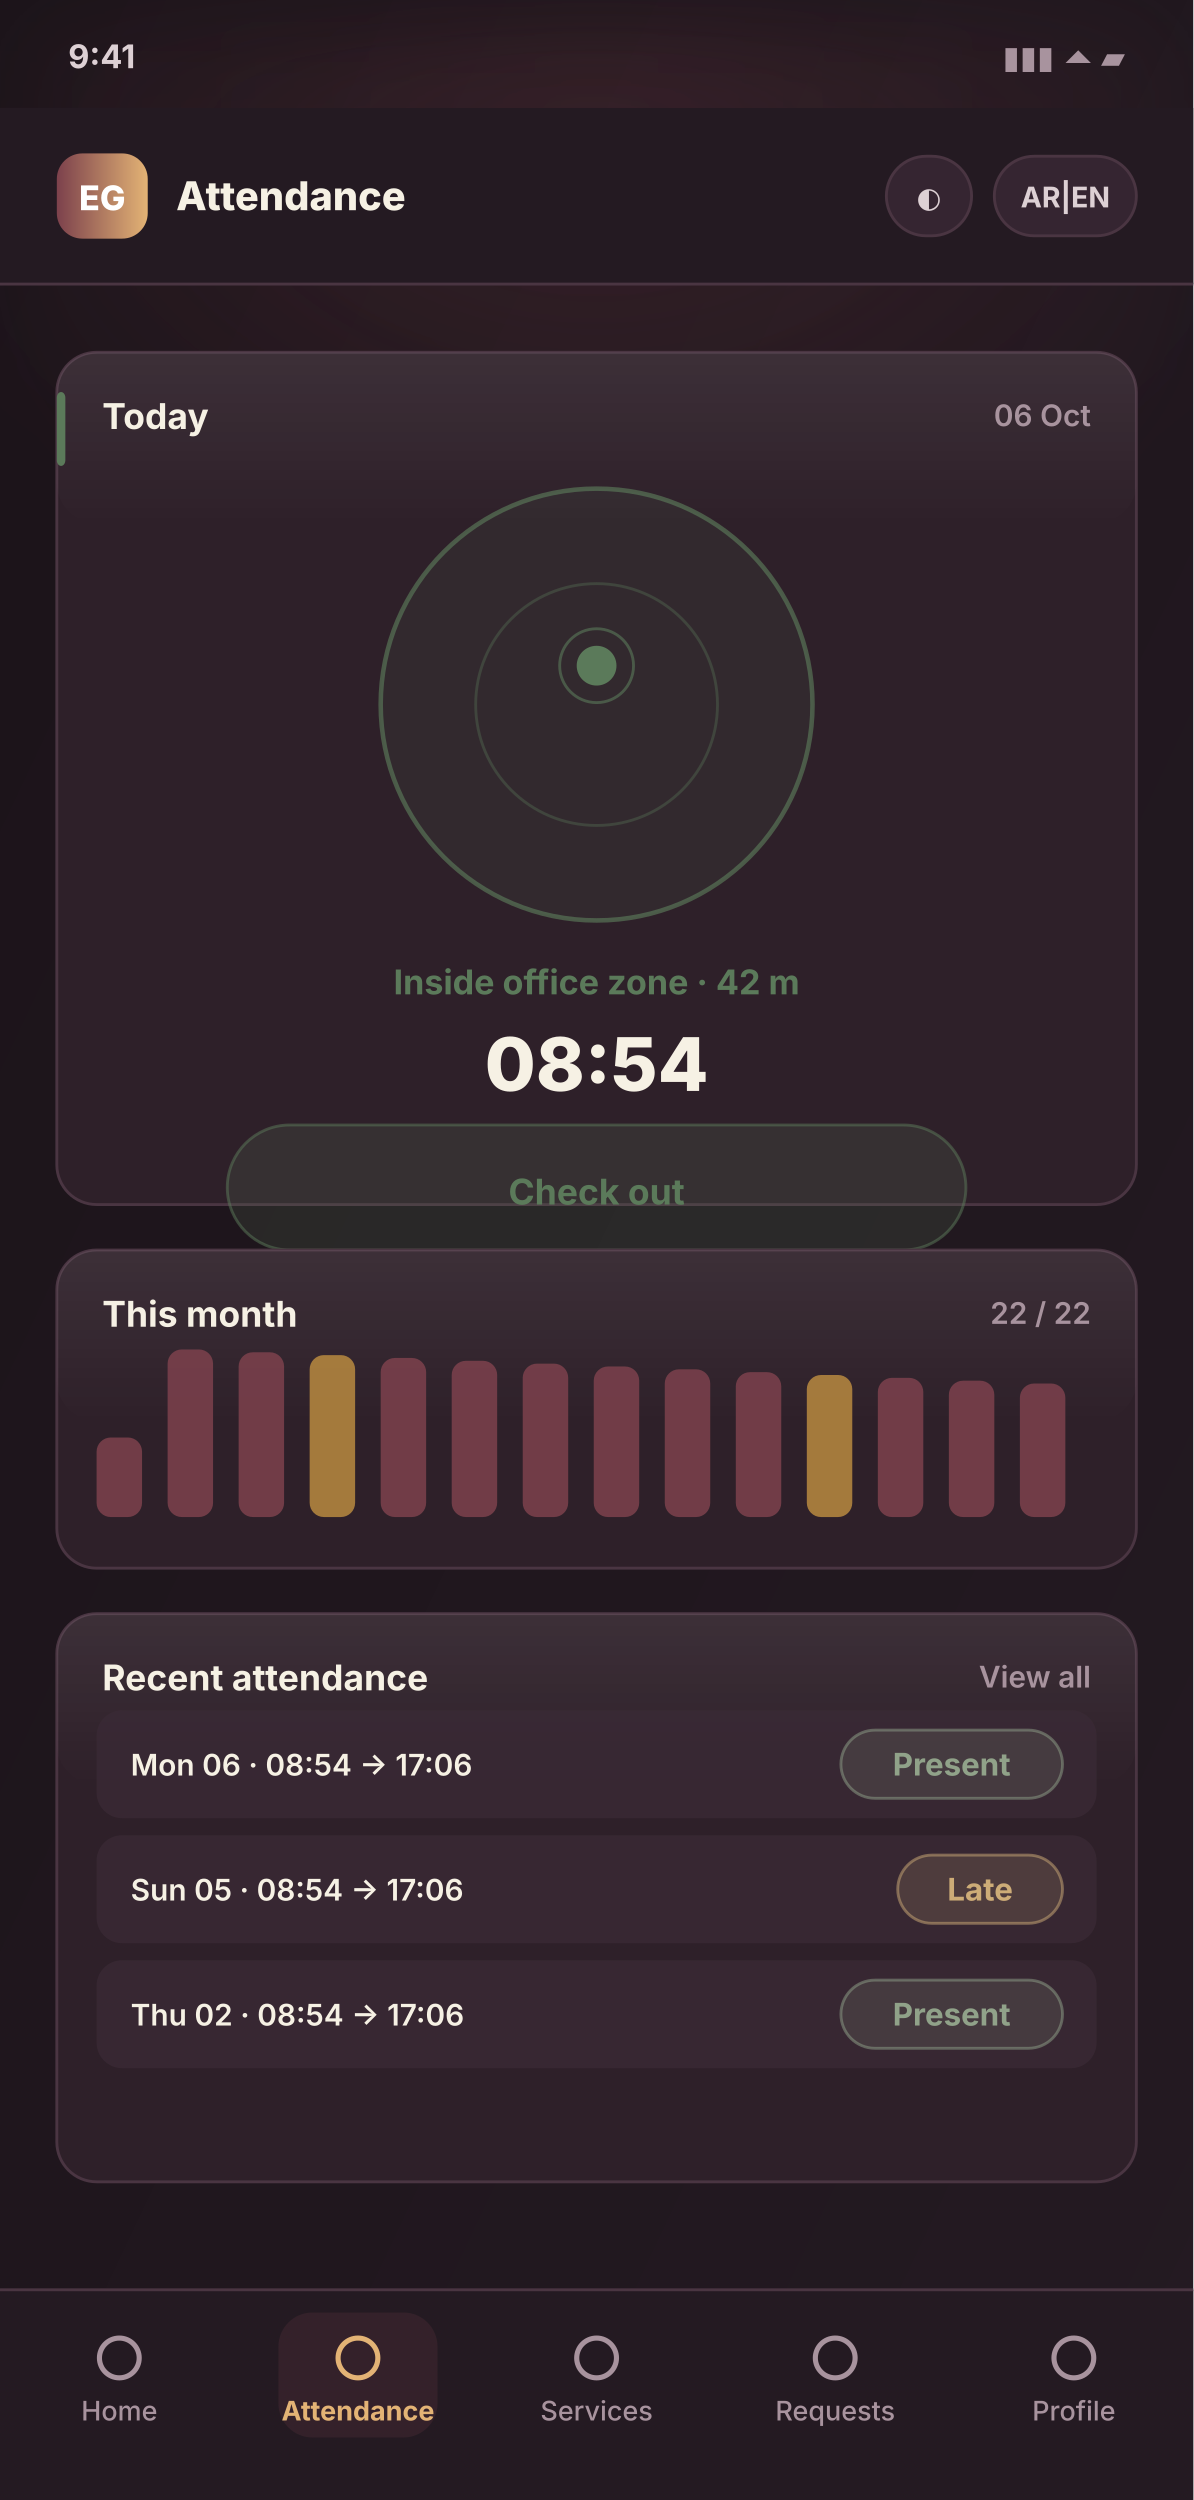
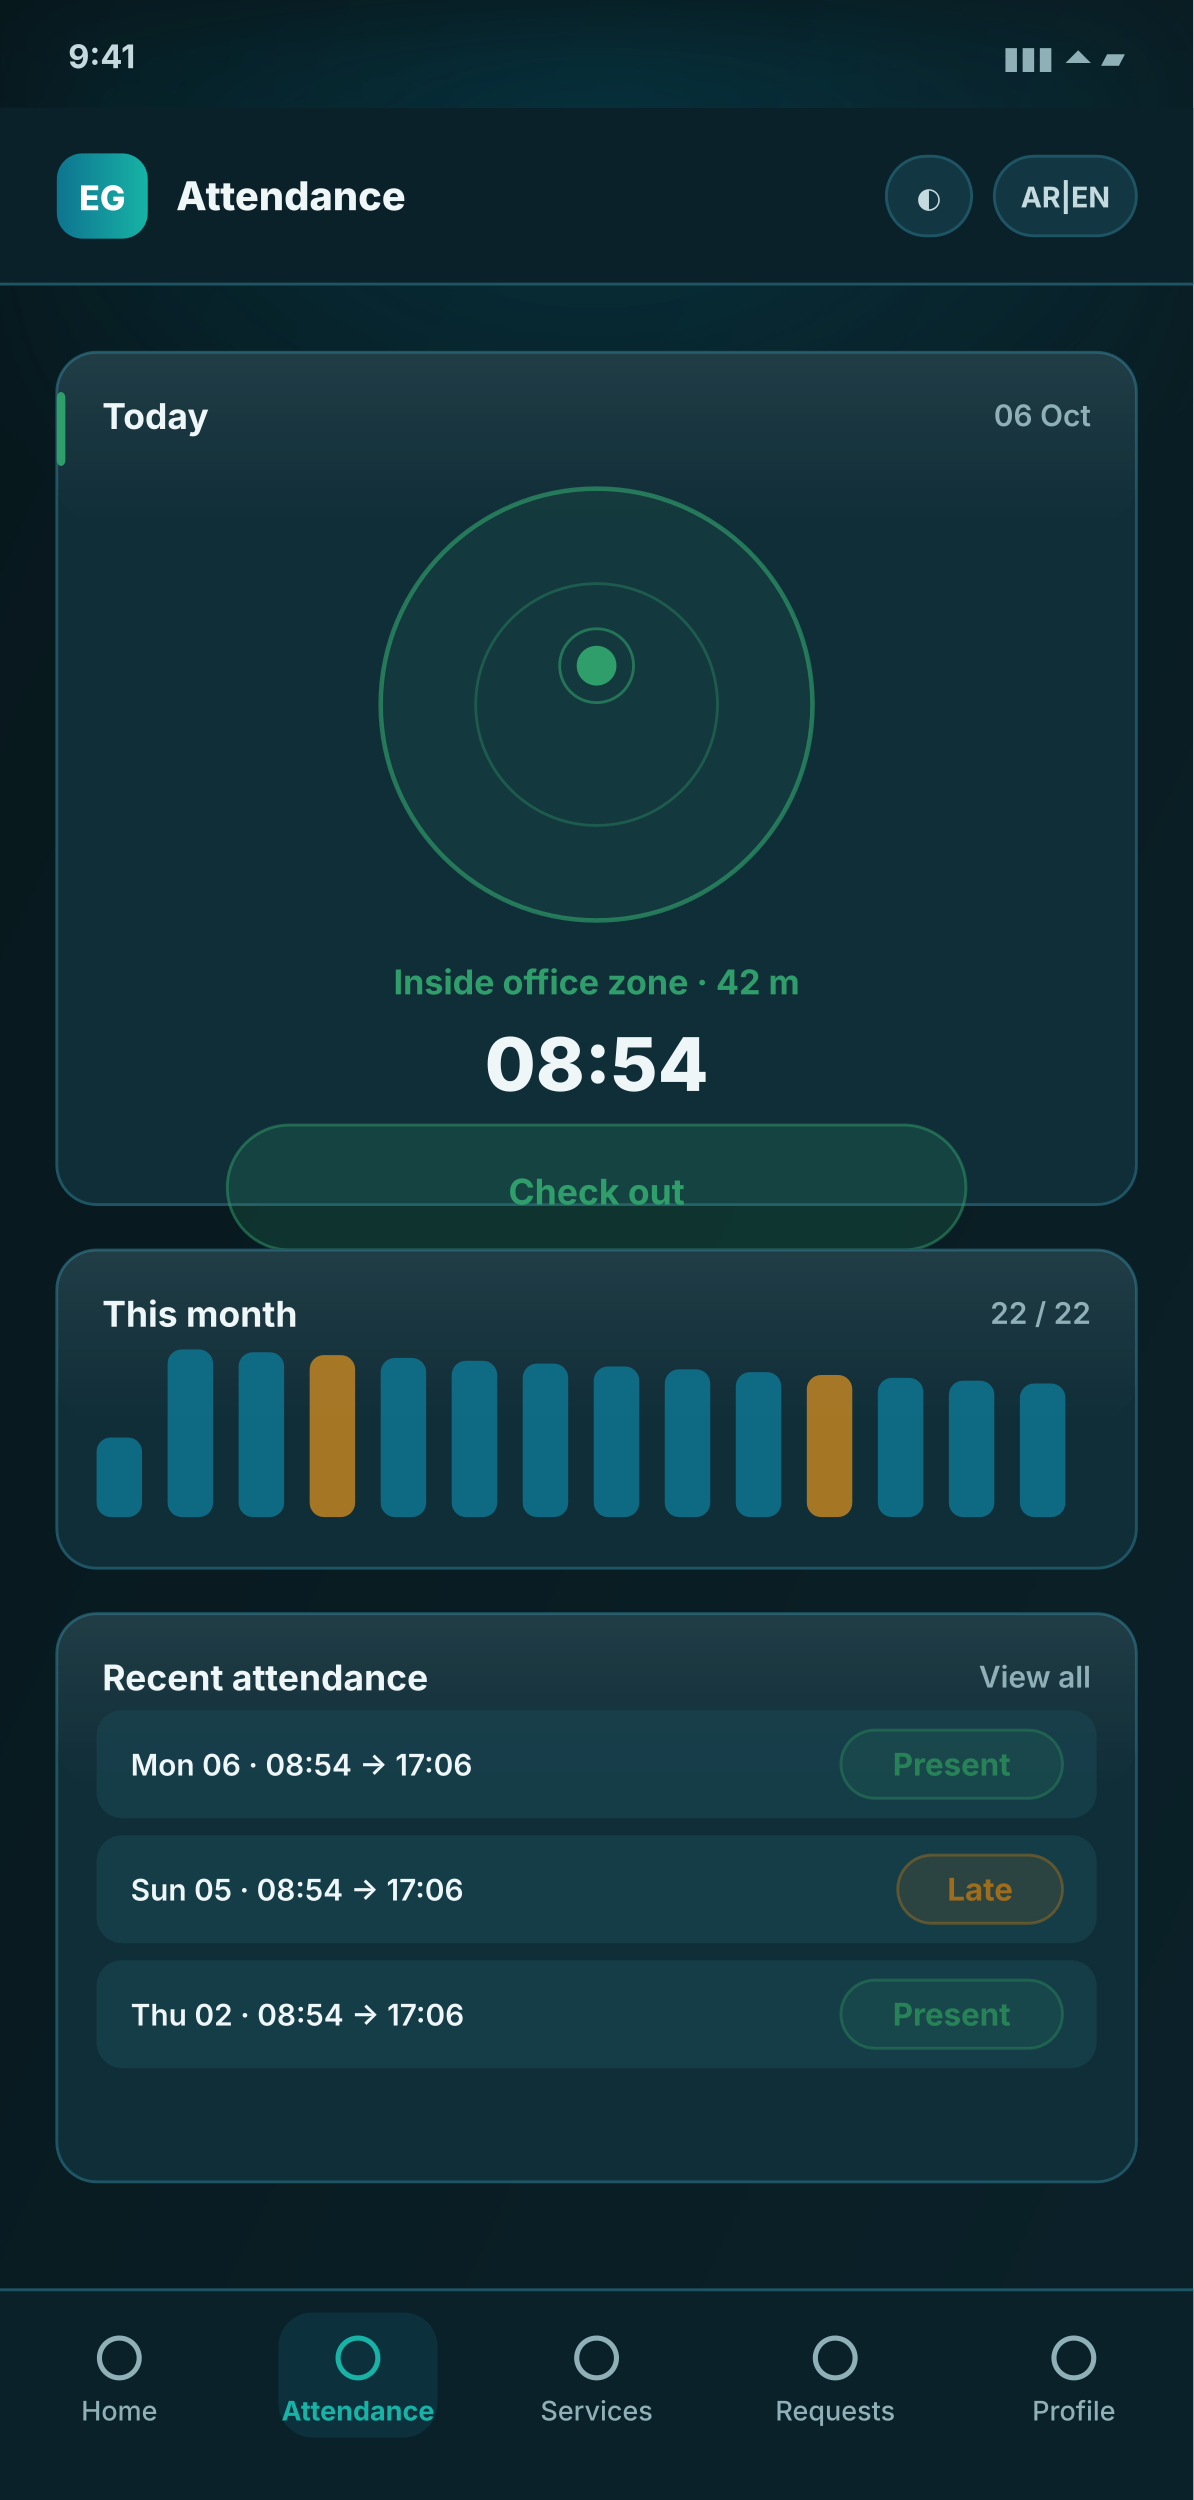
<svg xmlns="http://www.w3.org/2000/svg" viewBox="0 0 420 880" width="420" height="880" role="img">
  <defs>
    <linearGradient id="bg" x1="0" y1="0" x2="1" y2="1">
-       <stop offset="0" stop-color="#1b1319" />
-       <stop offset="1" stop-color="#241a22" />
+       <stop offset="0" stop-color="#07171c" />
+       <stop offset="1" stop-color="#0b2129" />
    </linearGradient>
    <linearGradient id="acc" x1="0" y1="0" x2="1" y2="0">
-       <stop offset="0" stop-color="#7c414c" />
-       <stop offset="1" stop-color="#e3b375" />
+       <stop offset="0" stop-color="#0e7490" />
+       <stop offset="1" stop-color="#17b3a6" />
    </linearGradient>
    <linearGradient id="sheen" x1="0" y1="0" x2="0" y2="1">
      <stop offset="0" stop-color="#ffffff" stop-opacity="0.07" />
      <stop offset="1" stop-color="#ffffff" stop-opacity="0" />
    </linearGradient>
    <radialGradient id="glow" cx="0.5" cy="0.5" r="0.5">
-       <stop offset="0" stop-color="#7c414c" stop-opacity="0.38" />
-       <stop offset="1" stop-color="#7c414c" stop-opacity="0" />
+       <stop offset="0" stop-color="#0e7490" stop-opacity="0.38" />
+       <stop offset="1" stop-color="#0e7490" stop-opacity="0" />
    </radialGradient>
    <filter id="soft" x="-30%" y="-30%" width="160%" height="160%">
      <feGaussianBlur stdDeviation="22" />
    </filter>
  </defs>
  <rect width="420" height="880" fill="url(#bg)" />
  <ellipse cx="210.0" cy="40" rx="260" ry="180" fill="url(#glow)" filter="url(#soft)" opacity="0.7" />
-   <text x="24" y="24" font-family="Inter,'Segoe UI',system-ui,sans-serif" font-size="11.5" font-weight="700" fill="#ddd0d4" text-anchor="start">9:41</text>
-   <text x="396" y="24" font-family="Inter,'Segoe UI',system-ui,sans-serif" font-size="11" font-weight="700" fill="#a8939e" text-anchor="end">▮▮▮  ⏶  ▰</text>
-   <rect x="0" y="38" width="420" height="62" rx="0" fill="#241a22" />
-   <line x1="0" y1="100" x2="420" y2="100" stroke="#4a3542" stroke-width="1" />
+   <text x="24" y="24" font-family="Inter,'Segoe UI',system-ui,sans-serif" font-size="11.5" font-weight="700" fill="#c4dade" text-anchor="start">9:41</text>
+   <text x="396" y="24" font-family="Inter,'Segoe UI',system-ui,sans-serif" font-size="11" font-weight="700" fill="#8fb0b7" text-anchor="end">▮▮▮  ⏶  ▰</text>
+   <rect x="0" y="38" width="420" height="62" rx="0" fill="#0b2129" />
+   <line x1="0" y1="100" x2="420" y2="100" stroke="#1e5565" stroke-width="1" />
  <rect x="20" y="54" width="32" height="30" rx="9" fill="url(#acc)" />
  <text x="36" y="74" font-family="Inter,'Segoe UI',system-ui,sans-serif" font-size="12" font-weight="800" fill="#fff" text-anchor="middle">EG</text>
-   <text x="62" y="74" font-family="Inter,'Segoe UI',system-ui,sans-serif" font-size="14" font-weight="800" fill="#f6f1e4" text-anchor="start">Attendance</text>
-   <rect x="350" y="55" width="50" height="28" rx="14" fill="#352531" stroke="#4a3542" stroke-width="1" />
-   <text x="375" y="73" font-family="Inter,'Segoe UI',system-ui,sans-serif" font-size="10" font-weight="700" fill="#ddd0d4" text-anchor="middle">AR|EN</text>
-   <rect x="312" y="55" width="30" height="28" rx="14" fill="#352531" stroke="#4a3542" stroke-width="1" />
-   <text x="327" y="73" font-family="Inter,'Segoe UI',system-ui,sans-serif" font-size="10" font-weight="700" fill="#ddd0d4" text-anchor="middle">◐</text>
-   <rect x="20" y="124" width="380" height="300" rx="14" fill="#2e2029" stroke="#4a3542" stroke-width="1" />
+   <text x="62" y="74" font-family="Inter,'Segoe UI',system-ui,sans-serif" font-size="14" font-weight="800" fill="#eef6f7" text-anchor="start">Attendance</text>
+   <rect x="350" y="55" width="50" height="28" rx="14" fill="#123742" stroke="#1e5565" stroke-width="1" />
+   <text x="375" y="73" font-family="Inter,'Segoe UI',system-ui,sans-serif" font-size="10" font-weight="700" fill="#c4dade" text-anchor="middle">AR|EN</text>
+   <rect x="312" y="55" width="30" height="28" rx="14" fill="#123742" stroke="#1e5565" stroke-width="1" />
+   <text x="327" y="73" font-family="Inter,'Segoe UI',system-ui,sans-serif" font-size="10" font-weight="700" fill="#c4dade" text-anchor="middle">◐</text>
+   <rect x="20" y="124" width="380" height="300" rx="14" fill="#102e38" stroke="#1e5565" stroke-width="1" />
  <rect x="20" y="124" width="380" height="60" rx="14" fill="url(#sheen)" />
-   <rect x="20" y="138" width="3" height="26" rx="2" fill="#5b7a5a" />
-   <text x="36" y="151" font-family="Inter,'Segoe UI',system-ui,sans-serif" font-size="12.5" font-weight="700" fill="#f6f1e4" text-anchor="start">Today</text>
-   <text x="384" y="150" font-family="Inter,'Segoe UI',system-ui,sans-serif" font-size="10.5" font-weight="600" fill="#a8939e" text-anchor="end">06 Oct</text>
-   <circle cx="210.0" cy="248" r="76" fill="#5b7a5a" opacity="0.10" />
-   <circle cx="210.0" cy="248" r="76" fill="none" stroke="#5b7a5a" stroke-width="1.6" stroke-opacity="0.65" />
-   <circle cx="210.0" cy="248" r="42.56" fill="none" stroke="#5b7a5a" stroke-width="1" stroke-opacity="0.35" />
-   <circle cx="210.0" cy="234.32" r="7" fill="#5b7a5a" />
-   <circle cx="210.0" cy="234.32" r="13" fill="none" stroke="#5b7a5a" stroke-opacity="0.6" />
-   <text x="210" y="350" font-family="Inter,'Segoe UI',system-ui,sans-serif" font-size="12" font-weight="700" fill="#5b7a5a" text-anchor="middle">Inside office zone · 42 m</text>
-   <text x="210" y="384" font-family="Inter,'Segoe UI',system-ui,sans-serif" font-size="26" font-weight="800" fill="#f6f1e4" text-anchor="middle">08:54</text>
-   <rect x="80" y="396" width="260" height="44" rx="22" fill="#5b7a5a" opacity="0.18" />
-   <rect x="80" y="396" width="260" height="44" rx="22" fill="none" stroke="#5b7a5a" stroke-width="1" opacity="0.5" />
-   <text x="210" y="424" font-family="Inter,'Segoe UI',system-ui,sans-serif" font-size="12.5" font-weight="700" fill="#5b7a5a" text-anchor="middle">Check out</text>
-   <rect x="20" y="440" width="380" height="112" rx="14" fill="#2e2029" stroke="#4a3542" stroke-width="1" />
+   <rect x="20" y="138" width="3" height="26" rx="2" fill="#2f9e6a" />
+   <text x="36" y="151" font-family="Inter,'Segoe UI',system-ui,sans-serif" font-size="12.5" font-weight="700" fill="#eef6f7" text-anchor="start">Today</text>
+   <text x="384" y="150" font-family="Inter,'Segoe UI',system-ui,sans-serif" font-size="10.5" font-weight="600" fill="#8fb0b7" text-anchor="end">06 Oct</text>
+   <circle cx="210.0" cy="248" r="76" fill="#2f9e6a" opacity="0.10" />
+   <circle cx="210.0" cy="248" r="76" fill="none" stroke="#2f9e6a" stroke-width="1.6" stroke-opacity="0.65" />
+   <circle cx="210.0" cy="248" r="42.56" fill="none" stroke="#2f9e6a" stroke-width="1" stroke-opacity="0.35" />
+   <circle cx="210.0" cy="234.32" r="7" fill="#2f9e6a" />
+   <circle cx="210.0" cy="234.32" r="13" fill="none" stroke="#2f9e6a" stroke-opacity="0.6" />
+   <text x="210" y="350" font-family="Inter,'Segoe UI',system-ui,sans-serif" font-size="12" font-weight="700" fill="#2f9e6a" text-anchor="middle">Inside office zone · 42 m</text>
+   <text x="210" y="384" font-family="Inter,'Segoe UI',system-ui,sans-serif" font-size="26" font-weight="800" fill="#eef6f7" text-anchor="middle">08:54</text>
+   <rect x="80" y="396" width="260" height="44" rx="22" fill="#2f9e6a" opacity="0.18" />
+   <rect x="80" y="396" width="260" height="44" rx="22" fill="none" stroke="#2f9e6a" stroke-width="1" opacity="0.5" />
+   <text x="210" y="424" font-family="Inter,'Segoe UI',system-ui,sans-serif" font-size="12.5" font-weight="700" fill="#2f9e6a" text-anchor="middle">Check out</text>
+   <rect x="20" y="440" width="380" height="112" rx="14" fill="#102e38" stroke="#1e5565" stroke-width="1" />
  <rect x="20" y="440" width="380" height="60" rx="14" fill="url(#sheen)" />
-   <text x="36" y="467" font-family="Inter,'Segoe UI',system-ui,sans-serif" font-size="12.5" font-weight="700" fill="#f6f1e4" text-anchor="start">This month</text>
-   <text x="384" y="466" font-family="Inter,'Segoe UI',system-ui,sans-serif" font-size="10.5" font-weight="600" fill="#a8939e" text-anchor="end">22 / 22</text>
-   <rect x="34" y="506" width="16" height="28" rx="5" fill="#7c414c" opacity="0.85" />
-   <rect x="59" y="475" width="16" height="59" rx="5" fill="#7c414c" opacity="0.85" />
-   <rect x="84" y="476" width="16" height="58" rx="5" fill="#7c414c" opacity="0.85" />
-   <rect x="109" y="477" width="16" height="57" rx="5" fill="#b8893f" opacity="0.85" />
-   <rect x="134" y="478" width="16" height="56" rx="5" fill="#7c414c" opacity="0.85" />
-   <rect x="159" y="479" width="16" height="55" rx="5" fill="#7c414c" opacity="0.85" />
-   <rect x="184" y="480" width="16" height="54" rx="5" fill="#7c414c" opacity="0.85" />
-   <rect x="209" y="481" width="16" height="53" rx="5" fill="#7c414c" opacity="0.85" />
-   <rect x="234" y="482" width="16" height="52" rx="5" fill="#7c414c" opacity="0.85" />
-   <rect x="259" y="483" width="16" height="51" rx="5" fill="#7c414c" opacity="0.85" />
-   <rect x="284" y="484" width="16" height="50" rx="5" fill="#b8893f" opacity="0.85" />
-   <rect x="309" y="485" width="16" height="49" rx="5" fill="#7c414c" opacity="0.85" />
-   <rect x="334" y="486" width="16" height="48" rx="5" fill="#7c414c" opacity="0.85" />
-   <rect x="359" y="487" width="16" height="47" rx="5" fill="#7c414c" opacity="0.85" />
-   <rect x="20" y="568" width="380" height="200" rx="14" fill="#2e2029" stroke="#4a3542" stroke-width="1" />
+   <text x="36" y="467" font-family="Inter,'Segoe UI',system-ui,sans-serif" font-size="12.5" font-weight="700" fill="#eef6f7" text-anchor="start">This month</text>
+   <text x="384" y="466" font-family="Inter,'Segoe UI',system-ui,sans-serif" font-size="10.5" font-weight="600" fill="#8fb0b7" text-anchor="end">22 / 22</text>
+   <rect x="34" y="506" width="16" height="28" rx="5" fill="#0e7490" opacity="0.85" />
+   <rect x="59" y="475" width="16" height="59" rx="5" fill="#0e7490" opacity="0.85" />
+   <rect x="84" y="476" width="16" height="58" rx="5" fill="#0e7490" opacity="0.85" />
+   <rect x="109" y="477" width="16" height="57" rx="5" fill="#c08422" opacity="0.85" />
+   <rect x="134" y="478" width="16" height="56" rx="5" fill="#0e7490" opacity="0.85" />
+   <rect x="159" y="479" width="16" height="55" rx="5" fill="#0e7490" opacity="0.85" />
+   <rect x="184" y="480" width="16" height="54" rx="5" fill="#0e7490" opacity="0.85" />
+   <rect x="209" y="481" width="16" height="53" rx="5" fill="#0e7490" opacity="0.85" />
+   <rect x="234" y="482" width="16" height="52" rx="5" fill="#0e7490" opacity="0.85" />
+   <rect x="259" y="483" width="16" height="51" rx="5" fill="#0e7490" opacity="0.85" />
+   <rect x="284" y="484" width="16" height="50" rx="5" fill="#c08422" opacity="0.85" />
+   <rect x="309" y="485" width="16" height="49" rx="5" fill="#0e7490" opacity="0.85" />
+   <rect x="334" y="486" width="16" height="48" rx="5" fill="#0e7490" opacity="0.85" />
+   <rect x="359" y="487" width="16" height="47" rx="5" fill="#0e7490" opacity="0.85" />
+   <rect x="20" y="568" width="380" height="200" rx="14" fill="#102e38" stroke="#1e5565" stroke-width="1" />
  <rect x="20" y="568" width="380" height="60" rx="14" fill="url(#sheen)" />
-   <text x="36" y="595" font-family="Inter,'Segoe UI',system-ui,sans-serif" font-size="12.5" font-weight="700" fill="#f6f1e4" text-anchor="start">Recent attendance</text>
-   <text x="384" y="594" font-family="Inter,'Segoe UI',system-ui,sans-serif" font-size="10.5" font-weight="600" fill="#a8939e" text-anchor="end">View all</text>
-   <rect x="34" y="602" width="352" height="38" rx="9" fill="#3a2a35" opacity="0.75" />
-   <text x="46" y="625" font-family="Inter,'Segoe UI',system-ui,sans-serif" font-size="10.5" font-weight="600" fill="#f6f1e4" text-anchor="start">Mon 06 · 08:54 → 17:06</text>
-   <rect x="296" y="609" width="78" height="24" rx="12" fill="#90a289" opacity="0.16" />
-   <rect x="296" y="609" width="78" height="24" rx="12" fill="none" stroke="#90a289" stroke-width="1" opacity="0.5" />
-   <text x="335" y="625" font-family="Inter,'Segoe UI',system-ui,sans-serif" font-size="11" font-weight="700" fill="#90a289" text-anchor="middle">Present</text>
-   <rect x="34" y="646" width="352" height="38" rx="9" fill="#3a2a35" opacity="0.75" />
-   <text x="46" y="669" font-family="Inter,'Segoe UI',system-ui,sans-serif" font-size="10.5" font-weight="600" fill="#f6f1e4" text-anchor="start">Sun 05 · 08:54 → 17:06</text>
-   <rect x="316" y="653" width="58" height="24" rx="12" fill="#cdac77" opacity="0.16" />
-   <rect x="316" y="653" width="58" height="24" rx="12" fill="none" stroke="#cdac77" stroke-width="1" opacity="0.5" />
-   <text x="345" y="669" font-family="Inter,'Segoe UI',system-ui,sans-serif" font-size="11" font-weight="700" fill="#cdac77" text-anchor="middle">Late</text>
-   <rect x="34" y="690" width="352" height="38" rx="9" fill="#3a2a35" opacity="0.75" />
-   <text x="46" y="713" font-family="Inter,'Segoe UI',system-ui,sans-serif" font-size="10.5" font-weight="600" fill="#f6f1e4" text-anchor="start">Thu 02 · 08:54 → 17:06</text>
-   <rect x="296" y="697" width="78" height="24" rx="12" fill="#90a289" opacity="0.16" />
-   <rect x="296" y="697" width="78" height="24" rx="12" fill="none" stroke="#90a289" stroke-width="1" opacity="0.5" />
-   <text x="335" y="713" font-family="Inter,'Segoe UI',system-ui,sans-serif" font-size="11" font-weight="700" fill="#90a289" text-anchor="middle">Present</text>
-   <rect x="0" y="806" width="420" height="74" rx="0" fill="#241a22" />
-   <line x1="0" y1="806" x2="420" y2="806" stroke="#4a3542" stroke-width="1" />
-   <circle cx="42" cy="830" r="7" fill="none" stroke="#a8939e" stroke-width="1.8" />
-   <text x="42" y="852" font-family="Inter,'Segoe UI',system-ui,sans-serif" font-size="9.5" font-weight="500" fill="#a8939e" text-anchor="middle">Home</text>
-   <rect x="98" y="814" width="56" height="44" rx="12" fill="#7c414c" opacity="0.18" />
-   <circle cx="126" cy="830" r="7" fill="none" stroke="#e3b375" stroke-width="1.8" />
-   <text x="126" y="852" font-family="Inter,'Segoe UI',system-ui,sans-serif" font-size="9.5" font-weight="700" fill="#e3b375" text-anchor="middle">Attendance</text>
-   <circle cx="210" cy="830" r="7" fill="none" stroke="#a8939e" stroke-width="1.8" />
-   <text x="210" y="852" font-family="Inter,'Segoe UI',system-ui,sans-serif" font-size="9.5" font-weight="500" fill="#a8939e" text-anchor="middle">Services</text>
-   <circle cx="294" cy="830" r="7" fill="none" stroke="#a8939e" stroke-width="1.8" />
-   <text x="294" y="852" font-family="Inter,'Segoe UI',system-ui,sans-serif" font-size="9.5" font-weight="500" fill="#a8939e" text-anchor="middle">Requests</text>
-   <circle cx="378" cy="830" r="7" fill="none" stroke="#a8939e" stroke-width="1.8" />
-   <text x="378" y="852" font-family="Inter,'Segoe UI',system-ui,sans-serif" font-size="9.5" font-weight="500" fill="#a8939e" text-anchor="middle">Profile</text>
+   <text x="36" y="595" font-family="Inter,'Segoe UI',system-ui,sans-serif" font-size="12.5" font-weight="700" fill="#eef6f7" text-anchor="start">Recent attendance</text>
+   <text x="384" y="594" font-family="Inter,'Segoe UI',system-ui,sans-serif" font-size="10.5" font-weight="600" fill="#8fb0b7" text-anchor="end">View all</text>
+   <rect x="34" y="602" width="352" height="38" rx="9" fill="#17414e" opacity="0.75" />
+   <text x="46" y="625" font-family="Inter,'Segoe UI',system-ui,sans-serif" font-size="10.5" font-weight="600" fill="#eef6f7" text-anchor="start">Mon 06 · 08:54 → 17:06</text>
+   <rect x="296" y="609" width="78" height="24" rx="12" fill="#278257" opacity="0.16" />
+   <rect x="296" y="609" width="78" height="24" rx="12" fill="none" stroke="#278257" stroke-width="1" opacity="0.5" />
+   <text x="335" y="625" font-family="Inter,'Segoe UI',system-ui,sans-serif" font-size="11" font-weight="700" fill="#278257" text-anchor="middle">Present</text>
+   <rect x="34" y="646" width="352" height="38" rx="9" fill="#17414e" opacity="0.75" />
+   <text x="46" y="669" font-family="Inter,'Segoe UI',system-ui,sans-serif" font-size="10.5" font-weight="600" fill="#eef6f7" text-anchor="start">Sun 05 · 08:54 → 17:06</text>
+   <rect x="316" y="653" width="58" height="24" rx="12" fill="#9d6c1c" opacity="0.16" />
+   <rect x="316" y="653" width="58" height="24" rx="12" fill="none" stroke="#9d6c1c" stroke-width="1" opacity="0.5" />
+   <text x="345" y="669" font-family="Inter,'Segoe UI',system-ui,sans-serif" font-size="11" font-weight="700" fill="#9d6c1c" text-anchor="middle">Late</text>
+   <rect x="34" y="690" width="352" height="38" rx="9" fill="#17414e" opacity="0.75" />
+   <text x="46" y="713" font-family="Inter,'Segoe UI',system-ui,sans-serif" font-size="10.5" font-weight="600" fill="#eef6f7" text-anchor="start">Thu 02 · 08:54 → 17:06</text>
+   <rect x="296" y="697" width="78" height="24" rx="12" fill="#278257" opacity="0.16" />
+   <rect x="296" y="697" width="78" height="24" rx="12" fill="none" stroke="#278257" stroke-width="1" opacity="0.5" />
+   <text x="335" y="713" font-family="Inter,'Segoe UI',system-ui,sans-serif" font-size="11" font-weight="700" fill="#278257" text-anchor="middle">Present</text>
+   <rect x="0" y="806" width="420" height="74" rx="0" fill="#0b2129" />
+   <line x1="0" y1="806" x2="420" y2="806" stroke="#1e5565" stroke-width="1" />
+   <circle cx="42" cy="830" r="7" fill="none" stroke="#8fb0b7" stroke-width="1.8" />
+   <text x="42" y="852" font-family="Inter,'Segoe UI',system-ui,sans-serif" font-size="9.5" font-weight="500" fill="#8fb0b7" text-anchor="middle">Home</text>
+   <rect x="98" y="814" width="56" height="44" rx="12" fill="#0e7490" opacity="0.18" />
+   <circle cx="126" cy="830" r="7" fill="none" stroke="#17b3a6" stroke-width="1.8" />
+   <text x="126" y="852" font-family="Inter,'Segoe UI',system-ui,sans-serif" font-size="9.5" font-weight="700" fill="#17b3a6" text-anchor="middle">Attendance</text>
+   <circle cx="210" cy="830" r="7" fill="none" stroke="#8fb0b7" stroke-width="1.8" />
+   <text x="210" y="852" font-family="Inter,'Segoe UI',system-ui,sans-serif" font-size="9.5" font-weight="500" fill="#8fb0b7" text-anchor="middle">Services</text>
+   <circle cx="294" cy="830" r="7" fill="none" stroke="#8fb0b7" stroke-width="1.8" />
+   <text x="294" y="852" font-family="Inter,'Segoe UI',system-ui,sans-serif" font-size="9.5" font-weight="500" fill="#8fb0b7" text-anchor="middle">Requests</text>
+   <circle cx="378" cy="830" r="7" fill="none" stroke="#8fb0b7" stroke-width="1.8" />
+   <text x="378" y="852" font-family="Inter,'Segoe UI',system-ui,sans-serif" font-size="9.5" font-weight="500" fill="#8fb0b7" text-anchor="middle">Profile</text>
</svg>
